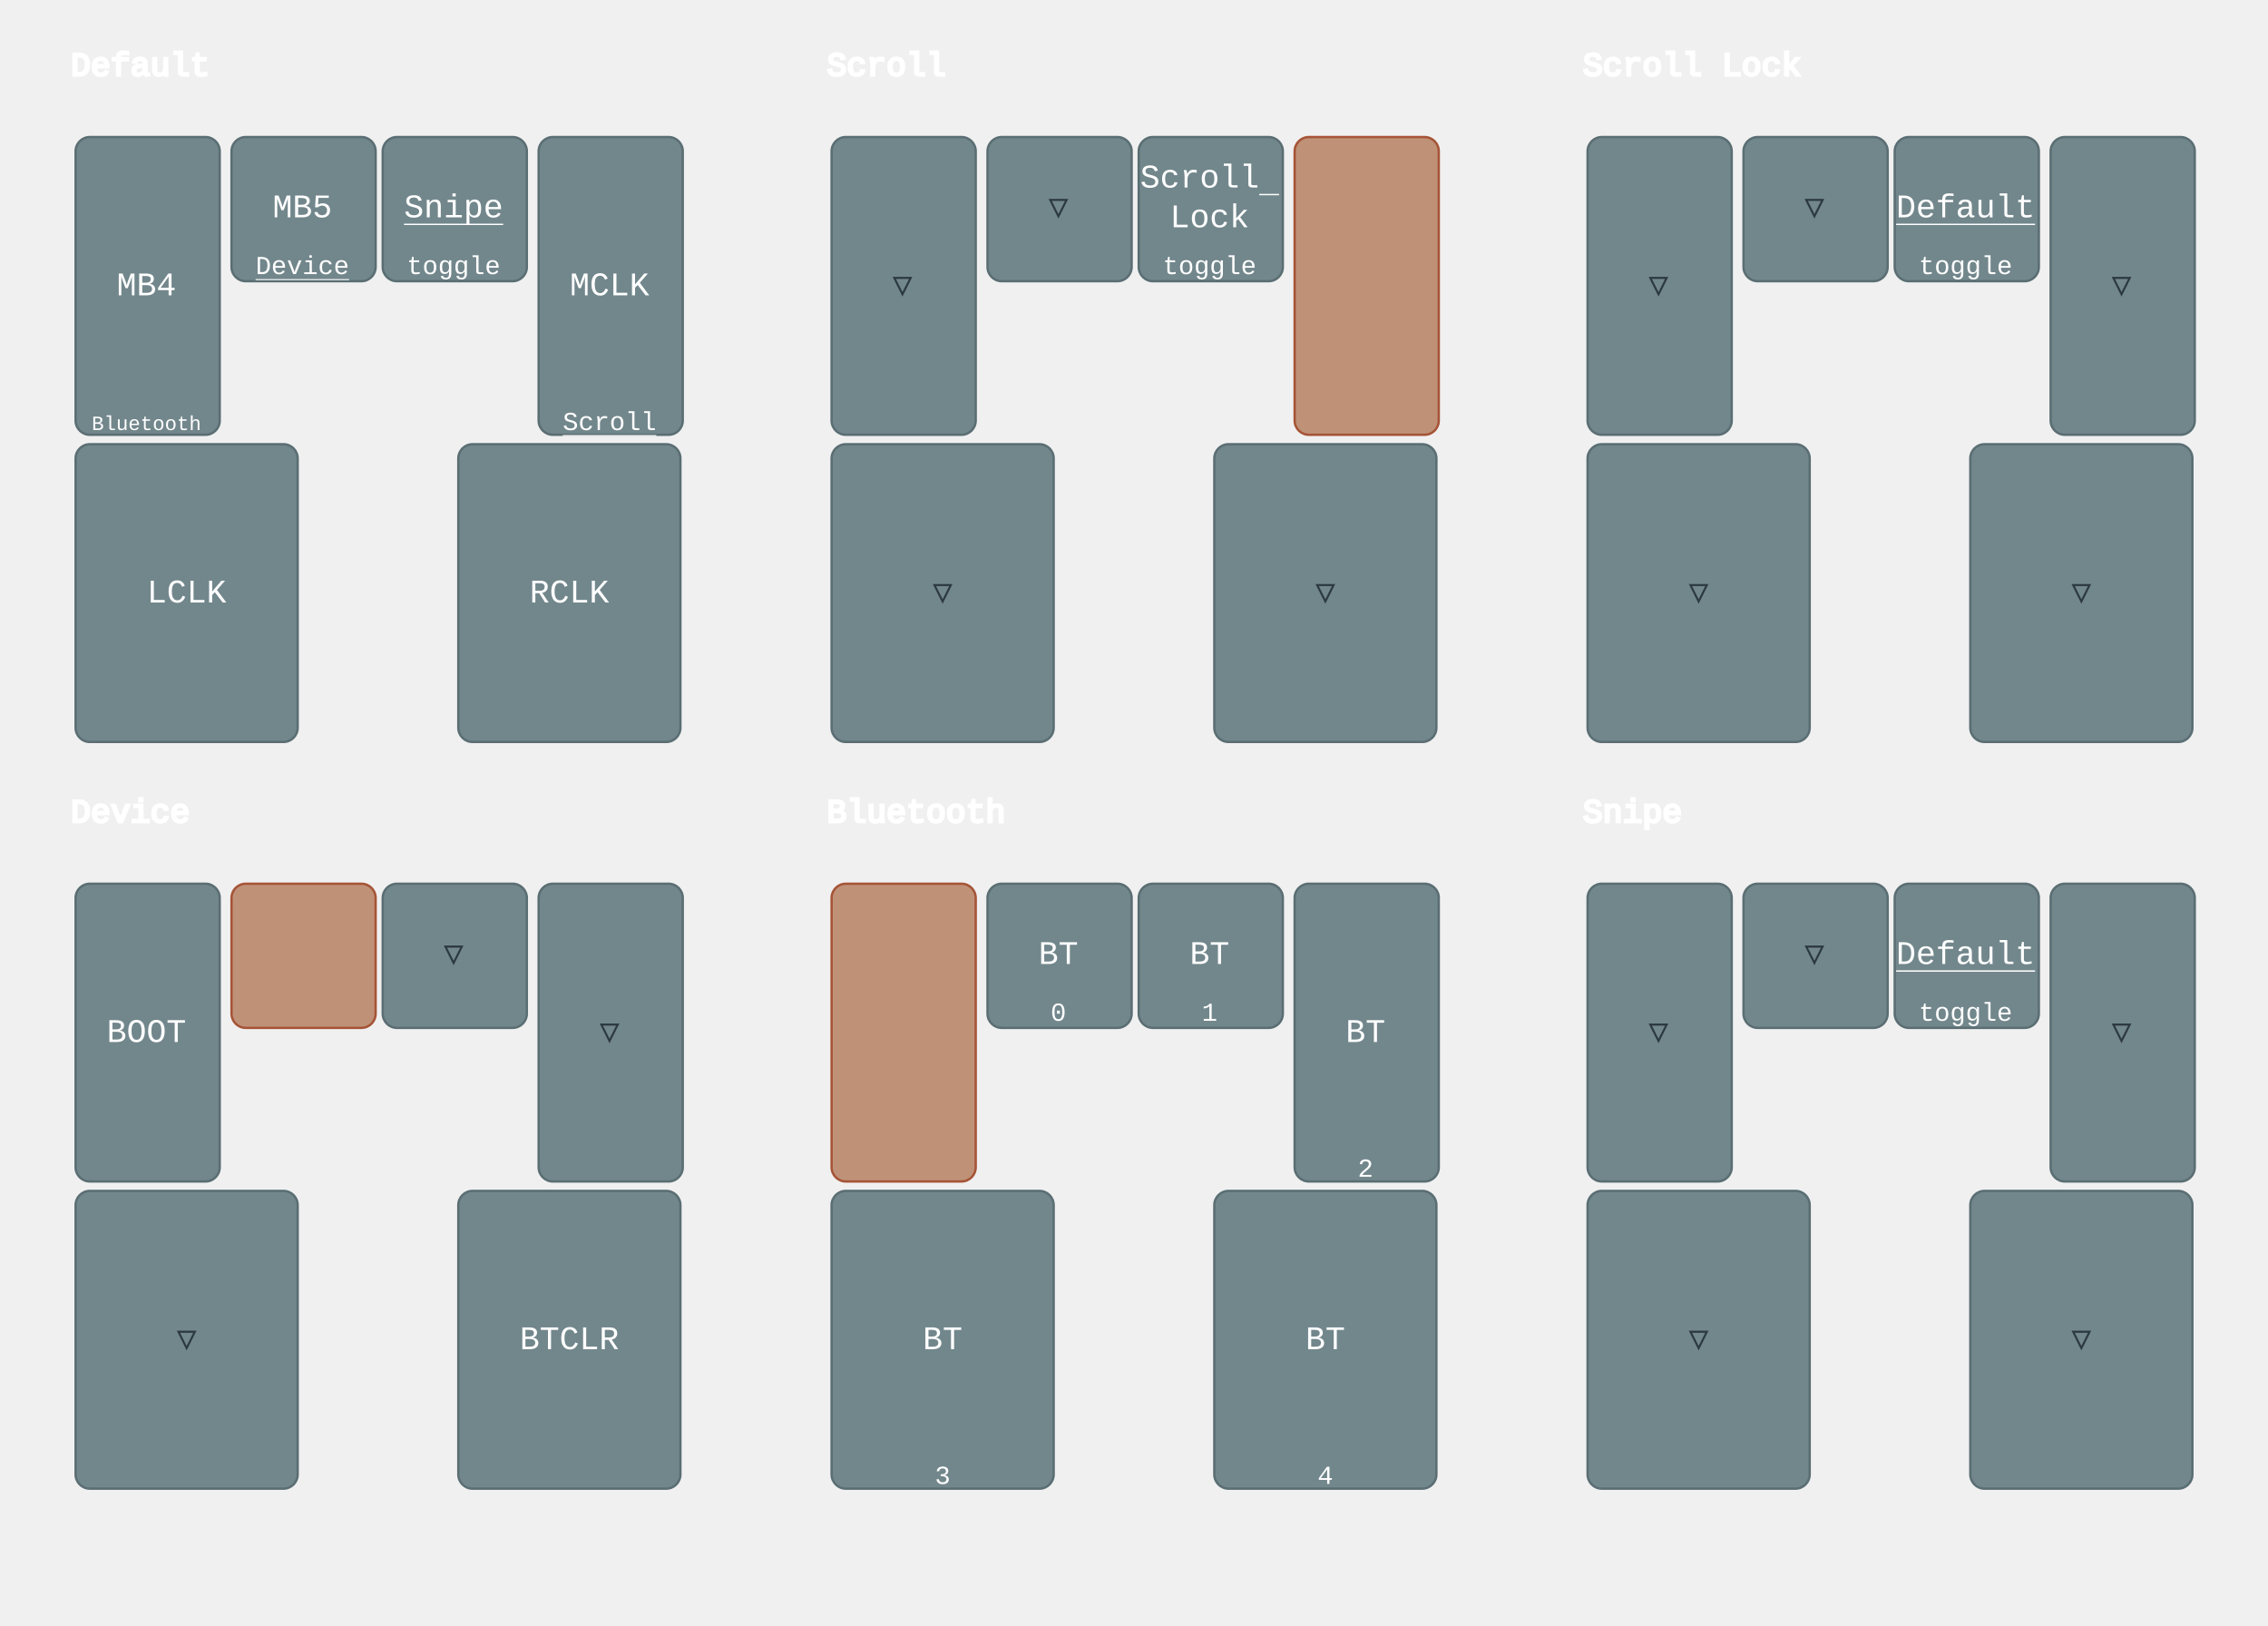
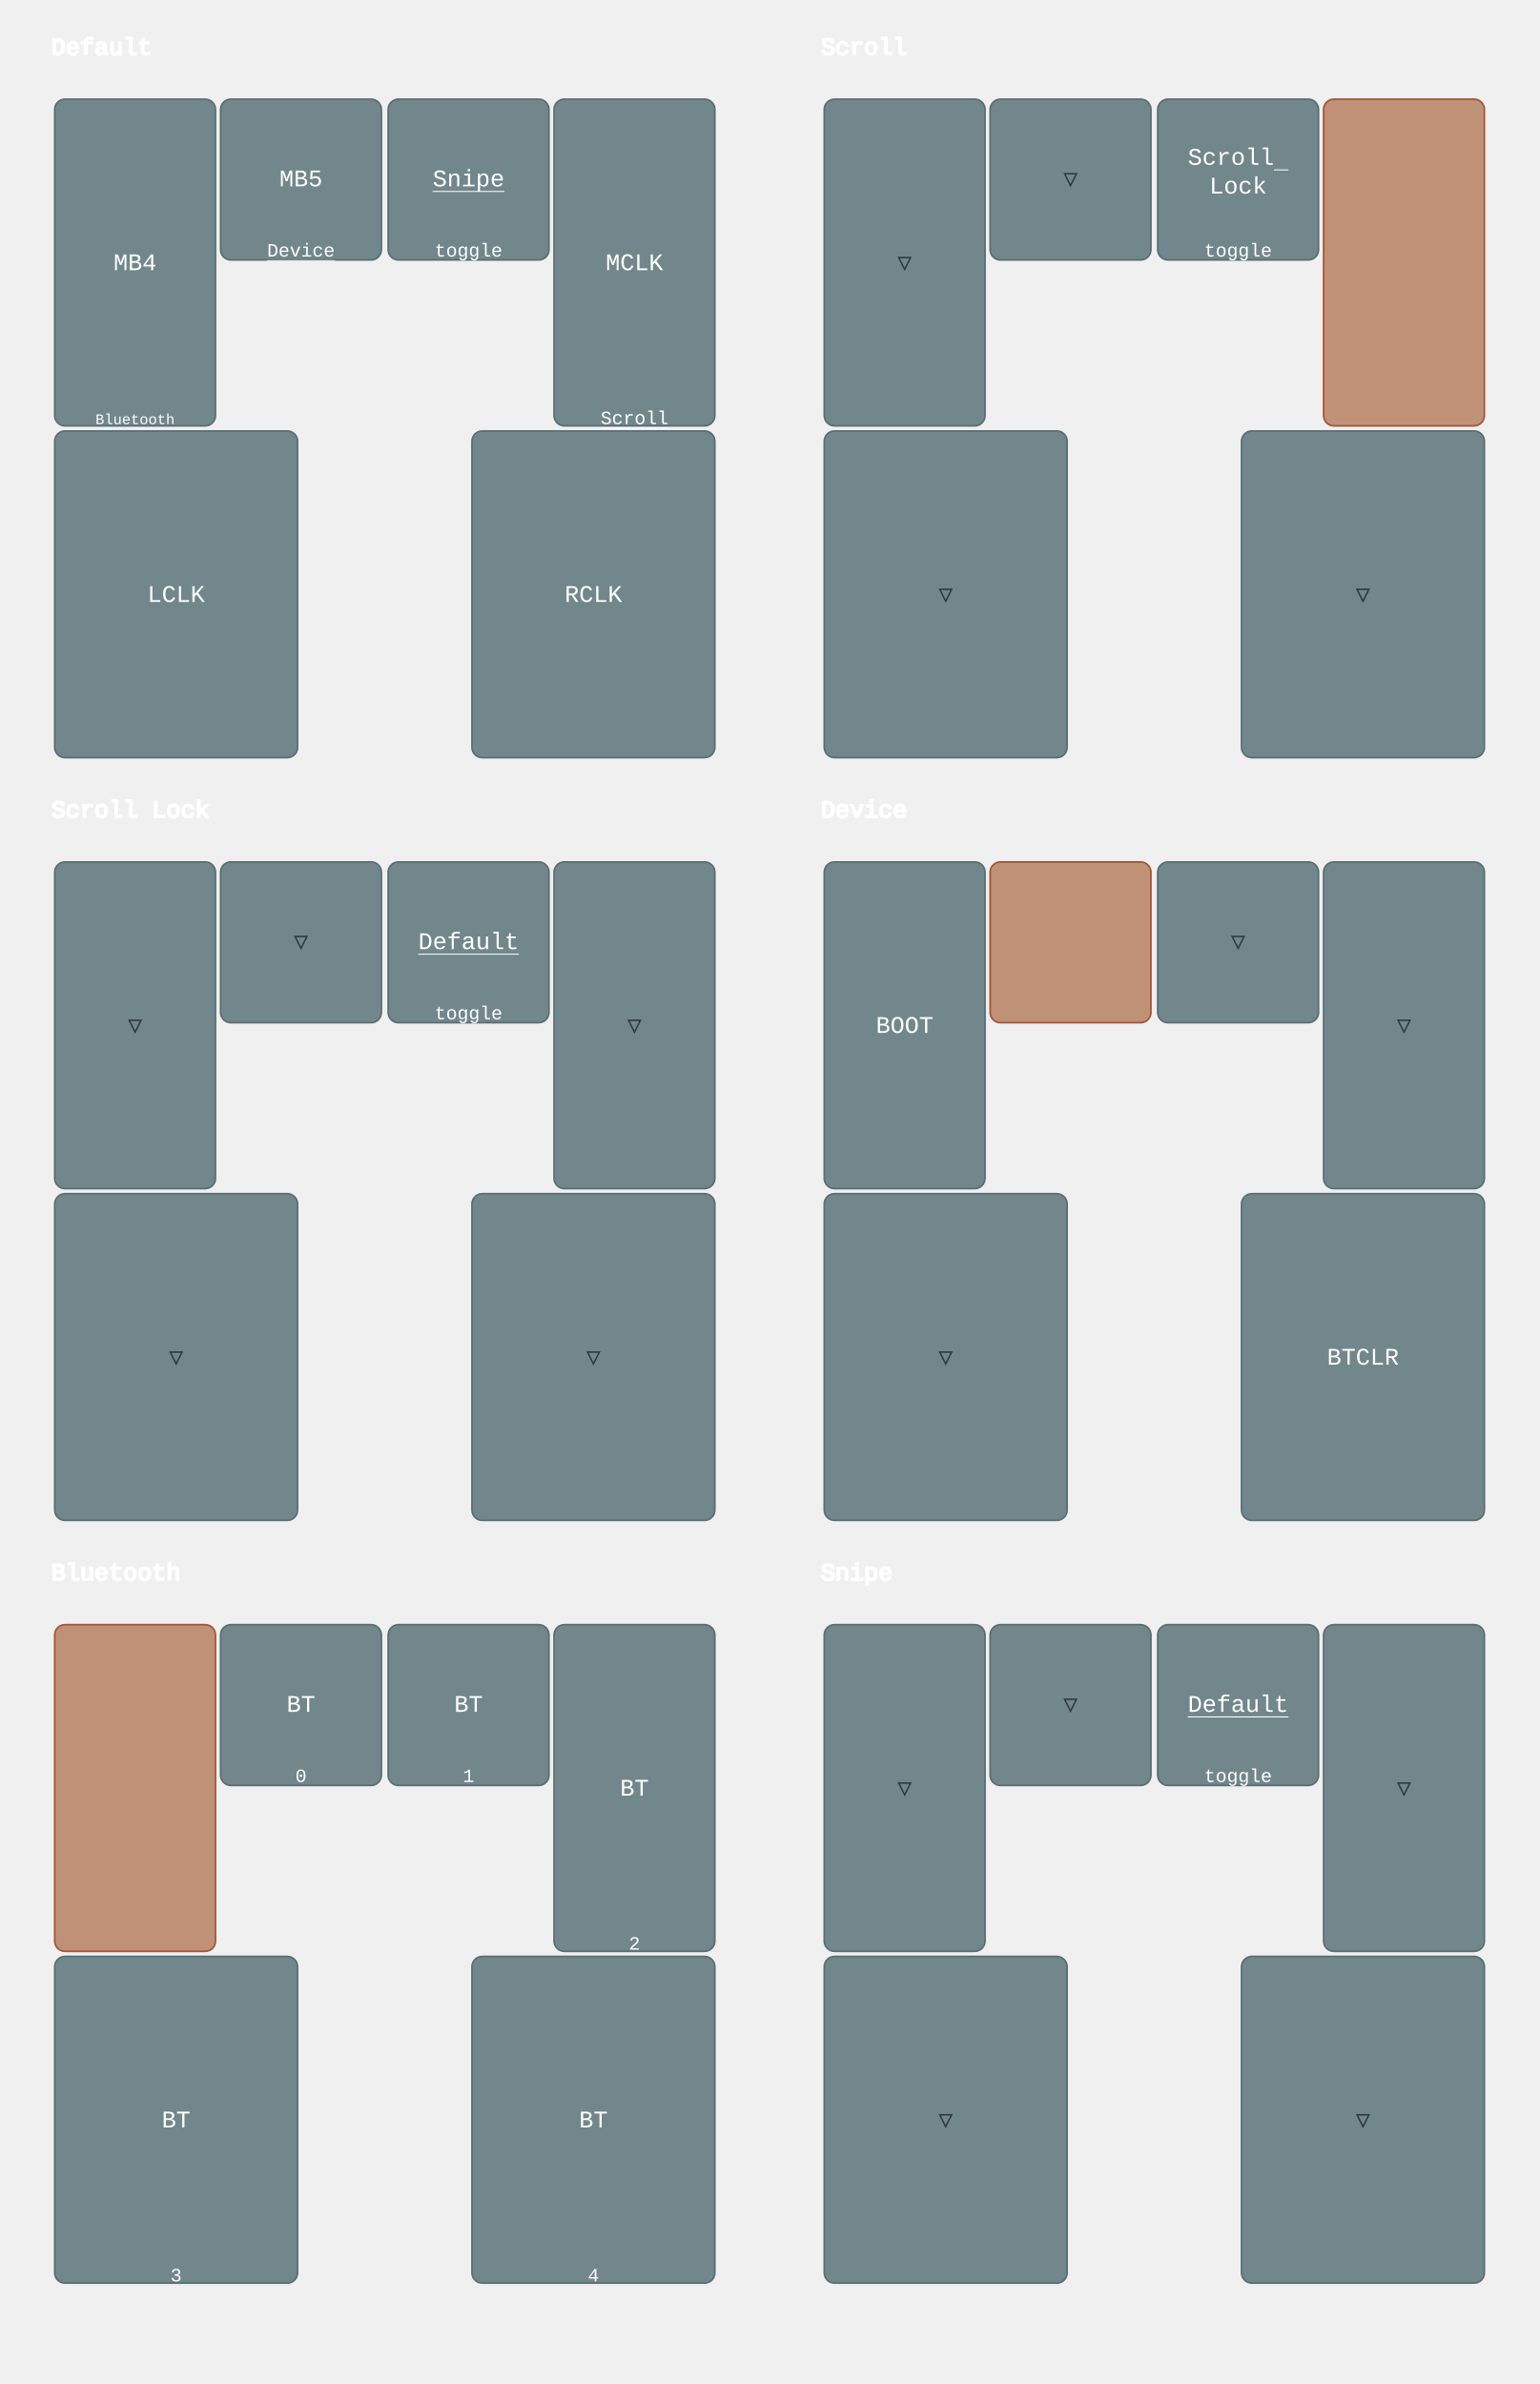
- <svg xmlns="http://www.w3.org/2000/svg" width="960" height="688" viewBox="0 0 960 688" class="keymap">
+ <svg xmlns="http://www.w3.org/2000/svg" width="900" height="1394" viewBox="0 0 900 1394" class="keymap">
  <style>svg path {
    fill: inherit;
}
svg.keymap {
    font-family: Menlo,SFMono-Regular,Consolas,Liberation Mono,monospace;
    font-size: 14px;
    font-kerning: normal;
    text-rendering: optimizeLegibility;
    fill: #FFF;
    background: #141F26;
}
rect.key {
    fill: #72878C;
    stroke: #5A6E73;
    stroke-width: 1;
}
rect.side {
    filter: brightness(90%);
}
rect.combo, rect.combo-separate {
    fill: #54929b;
    stroke: #007772;
}
rect.held, rect.combo.held {
    stroke: #A65437;
    fill: #BF9278;
}
rect.ghost, rect.combo.ghost {
    stroke-dasharray: 4, 4;
    stroke-width: 2;
}
text {
    text-anchor: middle;
    dominant-baseline: middle;
}
text.label {
    text-anchor: start;
    stroke: white;
    paint-order: stroke;
}
text.combo, text.hold, text.shifted, text.left, text.right, text.tl, text.tr, text.bl, text.br {
    font-size: 11px;
}
text.hold, text.bl, text.br {
    text-anchor: middle;
    dominant-baseline: auto;
}
text.shifted, text.tl, text.tr {
    text-anchor: middle;
    dominant-baseline: hanging;
}
text.left, text.tl, text.bl {
    text-anchor: start;
}
text.right, text.tr, text.br {
    text-anchor: end;
}
text.layer-activator {
    text-decoration: underline;
}
text.combo.hold, text.combo.shifted, text.combo.left, text.combo.right {
    font-size: 8px;
}
text.trans {
    fill: #2C3A40;
}
path.combo {
    stroke-width: 1;
    stroke: gray;
    fill: none;
}
.icon-tabler &gt; path {
    fill: inherit;
    stroke: inherit;
    stroke-width: 2;
}
.icon-tabler &gt; path[stroke="none"][fill="none"] {
    visibility: hidden;
}</style>
  <g transform="translate(30, 0)" class="layer-Default">
    <text x="0" y="28" class="label" id="Default">Default</text>
    <g transform="translate(0, 56)">
-       <g transform="translate(32, 65)" class="key keypos-0">
-         <rect rx="6" ry="6" x="-30" y="-63" width="61" height="126" class="key" />
+       <g transform="translate(49, 98)" class="key keypos-0">
+         <rect rx="6" ry="6" x="-47" y="-96" width="94" height="191" class="key" />
        <text x="0" y="0" class="key tap">MB4</text>
        <a href="#Bluetooth">
-           <text x="0" y="61" class="key hold layer-activator">
+           <text x="0" y="94" class="key hold layer-activator">
            <tspan style="font-size: 78%">Bluetooth</tspan>
          </text>
        </a>
      </g>
-       <g transform="translate(98, 32)" class="key keypos-1">
-         <rect rx="6" ry="6" x="-30" y="-30" width="61" height="61" class="key" />
+       <g transform="translate(146, 49)" class="key keypos-1">
+         <rect rx="6" ry="6" x="-47" y="-47" width="94" height="94" class="key" />
        <text x="0" y="0" class="key tap">MB5</text>
        <a href="#Device">
-           <text x="0" y="28" class="key hold layer-activator">Device</text>
-         </a>
-       </g>
-       <g transform="translate(162, 32)" class="key keypos-2">
-         <rect rx="6" ry="6" x="-30" y="-30" width="61" height="61" class="key" />
+           <text x="0" y="45" class="key hold layer-activator">Device</text>
+         </a>
+       </g>
+       <g transform="translate(244, 49)" class="key keypos-2">
+         <rect rx="6" ry="6" x="-47" y="-47" width="94" height="94" class="key" />
        <a href="#Snipe">
          <text x="0" y="0" class="key tap layer-activator">Snipe</text>
        </a>
-         <text x="0" y="28" class="key hold">toggle</text>
-       </g>
-       <g transform="translate(228, 65)" class="key keypos-3">
-         <rect rx="6" ry="6" x="-30" y="-63" width="61" height="126" class="key" />
+         <text x="0" y="45" class="key hold">toggle</text>
+       </g>
+       <g transform="translate(341, 98)" class="key keypos-3">
+         <rect rx="6" ry="6" x="-47" y="-96" width="94" height="191" class="key" />
        <text x="0" y="0" class="key tap">MCLK</text>
        <a href="#Scroll">
-           <text x="0" y="61" class="key hold layer-activator">Scroll</text>
-         </a>
-       </g>
-       <g transform="translate(49, 195)" class="key keypos-4">
-         <rect rx="6" ry="6" x="-47" y="-63" width="94" height="126" class="key" />
+           <text x="0" y="94" class="key hold layer-activator">Scroll</text>
+         </a>
+       </g>
+       <g transform="translate(73, 292)" class="key keypos-4">
+         <rect rx="6" ry="6" x="-71" y="-96" width="142" height="191" class="key" />
        <text x="0" y="0" class="key tap">LCLK</text>
      </g>
-       <g transform="translate(211, 195)" class="key keypos-5">
-         <rect rx="6" ry="6" x="-47" y="-63" width="94" height="126" class="key" />
+       <g transform="translate(317, 292)" class="key keypos-5">
+         <rect rx="6" ry="6" x="-71" y="-96" width="142" height="191" class="key" />
        <text x="0" y="0" class="key tap">RCLK</text>
      </g>
    </g>
  </g>
-   <g transform="translate(350, 0)" class="layer-Scroll">
+   <g transform="translate(480, 0)" class="layer-Scroll">
    <text x="0" y="28" class="label" id="Scroll">Scroll</text>
    <g transform="translate(0, 56)">
-       <g transform="translate(32, 65)" class="key trans keypos-0">
-         <rect rx="6" ry="6" x="-30" y="-63" width="61" height="126" class="key trans" />
-         <text x="0" y="0" class="key trans tap">▽</text>
-       </g>
-       <g transform="translate(98, 32)" class="key trans keypos-1">
-         <rect rx="6" ry="6" x="-30" y="-30" width="61" height="61" class="key trans" />
-         <text x="0" y="0" class="key trans tap">▽</text>
-       </g>
-       <g transform="translate(162, 32)" class="key keypos-2">
-         <rect rx="6" ry="6" x="-30" y="-30" width="61" height="61" class="key" />
+       <g transform="translate(49, 98)" class="key trans keypos-0">
+         <rect rx="6" ry="6" x="-47" y="-96" width="94" height="191" class="key trans" />
+         <text x="0" y="0" class="key trans tap">▽</text>
+       </g>
+       <g transform="translate(146, 49)" class="key trans keypos-1">
+         <rect rx="6" ry="6" x="-47" y="-47" width="94" height="94" class="key trans" />
+         <text x="0" y="0" class="key trans tap">▽</text>
+       </g>
+       <g transform="translate(244, 49)" class="key keypos-2">
+         <rect rx="6" ry="6" x="-47" y="-47" width="94" height="94" class="key" />
        <a href="#Scroll-Lock">
          <text x="0" y="0" class="key tap layer-activator">
            <tspan x="0" dy="-0.9em">Scroll</tspan>
            <tspan x="0" dy="1.2em">Lock</tspan>
          </text>
        </a>
-         <text x="0" y="28" class="key hold">toggle</text>
-       </g>
-       <g transform="translate(228, 65)" class="key held keypos-3">
-         <rect rx="6" ry="6" x="-30" y="-63" width="61" height="126" class="key held" />
-       </g>
-       <g transform="translate(49, 195)" class="key trans keypos-4">
-         <rect rx="6" ry="6" x="-47" y="-63" width="94" height="126" class="key trans" />
-         <text x="0" y="0" class="key trans tap">▽</text>
-       </g>
-       <g transform="translate(211, 195)" class="key trans keypos-5">
-         <rect rx="6" ry="6" x="-47" y="-63" width="94" height="126" class="key trans" />
-         <text x="0" y="0" class="key trans tap">▽</text>
-       </g>
-     </g>
-   </g>
-   <g transform="translate(670, 0)" class="layer-Scroll Lock">
+         <text x="0" y="45" class="key hold">toggle</text>
+       </g>
+       <g transform="translate(341, 98)" class="key held keypos-3">
+         <rect rx="6" ry="6" x="-47" y="-96" width="94" height="191" class="key held" />
+       </g>
+       <g transform="translate(73, 292)" class="key trans keypos-4">
+         <rect rx="6" ry="6" x="-71" y="-96" width="142" height="191" class="key trans" />
+         <text x="0" y="0" class="key trans tap">▽</text>
+       </g>
+       <g transform="translate(317, 292)" class="key trans keypos-5">
+         <rect rx="6" ry="6" x="-71" y="-96" width="142" height="191" class="key trans" />
+         <text x="0" y="0" class="key trans tap">▽</text>
+       </g>
+     </g>
+   </g>
+   <g transform="translate(30, 446)" class="layer-Scroll Lock">
    <text x="0" y="28" class="label" id="Scroll-Lock">Scroll Lock</text>
    <g transform="translate(0, 56)">
-       <g transform="translate(32, 65)" class="key trans keypos-0">
-         <rect rx="6" ry="6" x="-30" y="-63" width="61" height="126" class="key trans" />
-         <text x="0" y="0" class="key trans tap">▽</text>
-       </g>
-       <g transform="translate(98, 32)" class="key trans keypos-1">
-         <rect rx="6" ry="6" x="-30" y="-30" width="61" height="61" class="key trans" />
-         <text x="0" y="0" class="key trans tap">▽</text>
-       </g>
-       <g transform="translate(162, 32)" class="key keypos-2">
-         <rect rx="6" ry="6" x="-30" y="-30" width="61" height="61" class="key" />
+       <g transform="translate(49, 98)" class="key trans keypos-0">
+         <rect rx="6" ry="6" x="-47" y="-96" width="94" height="191" class="key trans" />
+         <text x="0" y="0" class="key trans tap">▽</text>
+       </g>
+       <g transform="translate(146, 49)" class="key trans keypos-1">
+         <rect rx="6" ry="6" x="-47" y="-47" width="94" height="94" class="key trans" />
+         <text x="0" y="0" class="key trans tap">▽</text>
+       </g>
+       <g transform="translate(244, 49)" class="key keypos-2">
+         <rect rx="6" ry="6" x="-47" y="-47" width="94" height="94" class="key" />
        <a href="#Default">
          <text x="0" y="0" class="key tap layer-activator">Default</text>
        </a>
-         <text x="0" y="28" class="key hold">toggle</text>
-       </g>
-       <g transform="translate(228, 65)" class="key trans keypos-3">
-         <rect rx="6" ry="6" x="-30" y="-63" width="61" height="126" class="key trans" />
-         <text x="0" y="0" class="key trans tap">▽</text>
-       </g>
-       <g transform="translate(49, 195)" class="key trans keypos-4">
-         <rect rx="6" ry="6" x="-47" y="-63" width="94" height="126" class="key trans" />
-         <text x="0" y="0" class="key trans tap">▽</text>
-       </g>
-       <g transform="translate(211, 195)" class="key trans keypos-5">
-         <rect rx="6" ry="6" x="-47" y="-63" width="94" height="126" class="key trans" />
-         <text x="0" y="0" class="key trans tap">▽</text>
-       </g>
-     </g>
-   </g>
-   <g transform="translate(30, 316)" class="layer-Device">
+         <text x="0" y="45" class="key hold">toggle</text>
+       </g>
+       <g transform="translate(341, 98)" class="key trans keypos-3">
+         <rect rx="6" ry="6" x="-47" y="-96" width="94" height="191" class="key trans" />
+         <text x="0" y="0" class="key trans tap">▽</text>
+       </g>
+       <g transform="translate(73, 292)" class="key trans keypos-4">
+         <rect rx="6" ry="6" x="-71" y="-96" width="142" height="191" class="key trans" />
+         <text x="0" y="0" class="key trans tap">▽</text>
+       </g>
+       <g transform="translate(317, 292)" class="key trans keypos-5">
+         <rect rx="6" ry="6" x="-71" y="-96" width="142" height="191" class="key trans" />
+         <text x="0" y="0" class="key trans tap">▽</text>
+       </g>
+     </g>
+   </g>
+   <g transform="translate(480, 446)" class="layer-Device">
    <text x="0" y="28" class="label" id="Device">Device</text>
    <g transform="translate(0, 56)">
-       <g transform="translate(32, 65)" class="key keypos-0">
-         <rect rx="6" ry="6" x="-30" y="-63" width="61" height="126" class="key" />
+       <g transform="translate(49, 98)" class="key keypos-0">
+         <rect rx="6" ry="6" x="-47" y="-96" width="94" height="191" class="key" />
        <text x="0" y="0" class="key tap">BOOT</text>
      </g>
-       <g transform="translate(98, 32)" class="key held keypos-1">
-         <rect rx="6" ry="6" x="-30" y="-30" width="61" height="61" class="key held" />
-       </g>
-       <g transform="translate(162, 32)" class="key trans keypos-2">
-         <rect rx="6" ry="6" x="-30" y="-30" width="61" height="61" class="key trans" />
-         <text x="0" y="0" class="key trans tap">▽</text>
-       </g>
-       <g transform="translate(228, 65)" class="key trans keypos-3">
-         <rect rx="6" ry="6" x="-30" y="-63" width="61" height="126" class="key trans" />
-         <text x="0" y="0" class="key trans tap">▽</text>
-       </g>
-       <g transform="translate(49, 195)" class="key trans keypos-4">
-         <rect rx="6" ry="6" x="-47" y="-63" width="94" height="126" class="key trans" />
-         <text x="0" y="0" class="key trans tap">▽</text>
-       </g>
-       <g transform="translate(211, 195)" class="key keypos-5">
-         <rect rx="6" ry="6" x="-47" y="-63" width="94" height="126" class="key" />
+       <g transform="translate(146, 49)" class="key held keypos-1">
+         <rect rx="6" ry="6" x="-47" y="-47" width="94" height="94" class="key held" />
+       </g>
+       <g transform="translate(244, 49)" class="key trans keypos-2">
+         <rect rx="6" ry="6" x="-47" y="-47" width="94" height="94" class="key trans" />
+         <text x="0" y="0" class="key trans tap">▽</text>
+       </g>
+       <g transform="translate(341, 98)" class="key trans keypos-3">
+         <rect rx="6" ry="6" x="-47" y="-96" width="94" height="191" class="key trans" />
+         <text x="0" y="0" class="key trans tap">▽</text>
+       </g>
+       <g transform="translate(73, 292)" class="key trans keypos-4">
+         <rect rx="6" ry="6" x="-71" y="-96" width="142" height="191" class="key trans" />
+         <text x="0" y="0" class="key trans tap">▽</text>
+       </g>
+       <g transform="translate(317, 292)" class="key keypos-5">
+         <rect rx="6" ry="6" x="-71" y="-96" width="142" height="191" class="key" />
        <text x="0" y="0" class="key tap">BTCLR</text>
      </g>
    </g>
  </g>
-   <g transform="translate(350, 316)" class="layer-Bluetooth">
+   <g transform="translate(30, 892)" class="layer-Bluetooth">
    <text x="0" y="28" class="label" id="Bluetooth">Bluetooth</text>
    <g transform="translate(0, 56)">
-       <g transform="translate(32, 65)" class="key held keypos-0">
-         <rect rx="6" ry="6" x="-30" y="-63" width="61" height="126" class="key held" />
-       </g>
-       <g transform="translate(98, 32)" class="key keypos-1">
-         <rect rx="6" ry="6" x="-30" y="-30" width="61" height="61" class="key" />
-         <text x="0" y="0" class="key tap">BT</text>
-         <text x="0" y="28" class="key hold">0</text>
-       </g>
-       <g transform="translate(162, 32)" class="key keypos-2">
-         <rect rx="6" ry="6" x="-30" y="-30" width="61" height="61" class="key" />
-         <text x="0" y="0" class="key tap">BT</text>
-         <text x="0" y="28" class="key hold">1</text>
-       </g>
-       <g transform="translate(228, 65)" class="key keypos-3">
-         <rect rx="6" ry="6" x="-30" y="-63" width="61" height="126" class="key" />
-         <text x="0" y="0" class="key tap">BT</text>
-         <text x="0" y="61" class="key hold">2</text>
-       </g>
-       <g transform="translate(49, 195)" class="key keypos-4">
-         <rect rx="6" ry="6" x="-47" y="-63" width="94" height="126" class="key" />
-         <text x="0" y="0" class="key tap">BT</text>
-         <text x="0" y="61" class="key hold">3</text>
-       </g>
-       <g transform="translate(211, 195)" class="key keypos-5">
-         <rect rx="6" ry="6" x="-47" y="-63" width="94" height="126" class="key" />
-         <text x="0" y="0" class="key tap">BT</text>
-         <text x="0" y="61" class="key hold">4</text>
-       </g>
-     </g>
-   </g>
-   <g transform="translate(670, 316)" class="layer-Snipe">
+       <g transform="translate(49, 98)" class="key held keypos-0">
+         <rect rx="6" ry="6" x="-47" y="-96" width="94" height="191" class="key held" />
+       </g>
+       <g transform="translate(146, 49)" class="key keypos-1">
+         <rect rx="6" ry="6" x="-47" y="-47" width="94" height="94" class="key" />
+         <text x="0" y="0" class="key tap">BT</text>
+         <text x="0" y="45" class="key hold">0</text>
+       </g>
+       <g transform="translate(244, 49)" class="key keypos-2">
+         <rect rx="6" ry="6" x="-47" y="-47" width="94" height="94" class="key" />
+         <text x="0" y="0" class="key tap">BT</text>
+         <text x="0" y="45" class="key hold">1</text>
+       </g>
+       <g transform="translate(341, 98)" class="key keypos-3">
+         <rect rx="6" ry="6" x="-47" y="-96" width="94" height="191" class="key" />
+         <text x="0" y="0" class="key tap">BT</text>
+         <text x="0" y="94" class="key hold">2</text>
+       </g>
+       <g transform="translate(73, 292)" class="key keypos-4">
+         <rect rx="6" ry="6" x="-71" y="-96" width="142" height="191" class="key" />
+         <text x="0" y="0" class="key tap">BT</text>
+         <text x="0" y="94" class="key hold">3</text>
+       </g>
+       <g transform="translate(317, 292)" class="key keypos-5">
+         <rect rx="6" ry="6" x="-71" y="-96" width="142" height="191" class="key" />
+         <text x="0" y="0" class="key tap">BT</text>
+         <text x="0" y="94" class="key hold">4</text>
+       </g>
+     </g>
+   </g>
+   <g transform="translate(480, 892)" class="layer-Snipe">
    <text x="0" y="28" class="label" id="Snipe">Snipe</text>
    <g transform="translate(0, 56)">
-       <g transform="translate(32, 65)" class="key trans keypos-0">
-         <rect rx="6" ry="6" x="-30" y="-63" width="61" height="126" class="key trans" />
-         <text x="0" y="0" class="key trans tap">▽</text>
-       </g>
-       <g transform="translate(98, 32)" class="key trans keypos-1">
-         <rect rx="6" ry="6" x="-30" y="-30" width="61" height="61" class="key trans" />
-         <text x="0" y="0" class="key trans tap">▽</text>
-       </g>
-       <g transform="translate(162, 32)" class="key keypos-2">
-         <rect rx="6" ry="6" x="-30" y="-30" width="61" height="61" class="key" />
+       <g transform="translate(49, 98)" class="key trans keypos-0">
+         <rect rx="6" ry="6" x="-47" y="-96" width="94" height="191" class="key trans" />
+         <text x="0" y="0" class="key trans tap">▽</text>
+       </g>
+       <g transform="translate(146, 49)" class="key trans keypos-1">
+         <rect rx="6" ry="6" x="-47" y="-47" width="94" height="94" class="key trans" />
+         <text x="0" y="0" class="key trans tap">▽</text>
+       </g>
+       <g transform="translate(244, 49)" class="key keypos-2">
+         <rect rx="6" ry="6" x="-47" y="-47" width="94" height="94" class="key" />
        <a href="#Default">
          <text x="0" y="0" class="key tap layer-activator">Default</text>
        </a>
-         <text x="0" y="28" class="key hold">toggle</text>
-       </g>
-       <g transform="translate(228, 65)" class="key trans keypos-3">
-         <rect rx="6" ry="6" x="-30" y="-63" width="61" height="126" class="key trans" />
-         <text x="0" y="0" class="key trans tap">▽</text>
-       </g>
-       <g transform="translate(49, 195)" class="key trans keypos-4">
-         <rect rx="6" ry="6" x="-47" y="-63" width="94" height="126" class="key trans" />
-         <text x="0" y="0" class="key trans tap">▽</text>
-       </g>
-       <g transform="translate(211, 195)" class="key trans keypos-5">
-         <rect rx="6" ry="6" x="-47" y="-63" width="94" height="126" class="key trans" />
+         <text x="0" y="45" class="key hold">toggle</text>
+       </g>
+       <g transform="translate(341, 98)" class="key trans keypos-3">
+         <rect rx="6" ry="6" x="-47" y="-96" width="94" height="191" class="key trans" />
+         <text x="0" y="0" class="key trans tap">▽</text>
+       </g>
+       <g transform="translate(73, 292)" class="key trans keypos-4">
+         <rect rx="6" ry="6" x="-71" y="-96" width="142" height="191" class="key trans" />
+         <text x="0" y="0" class="key trans tap">▽</text>
+       </g>
+       <g transform="translate(317, 292)" class="key trans keypos-5">
+         <rect rx="6" ry="6" x="-71" y="-96" width="142" height="191" class="key trans" />
        <text x="0" y="0" class="key trans tap">▽</text>
      </g>
    </g>
  </g>
</svg>
